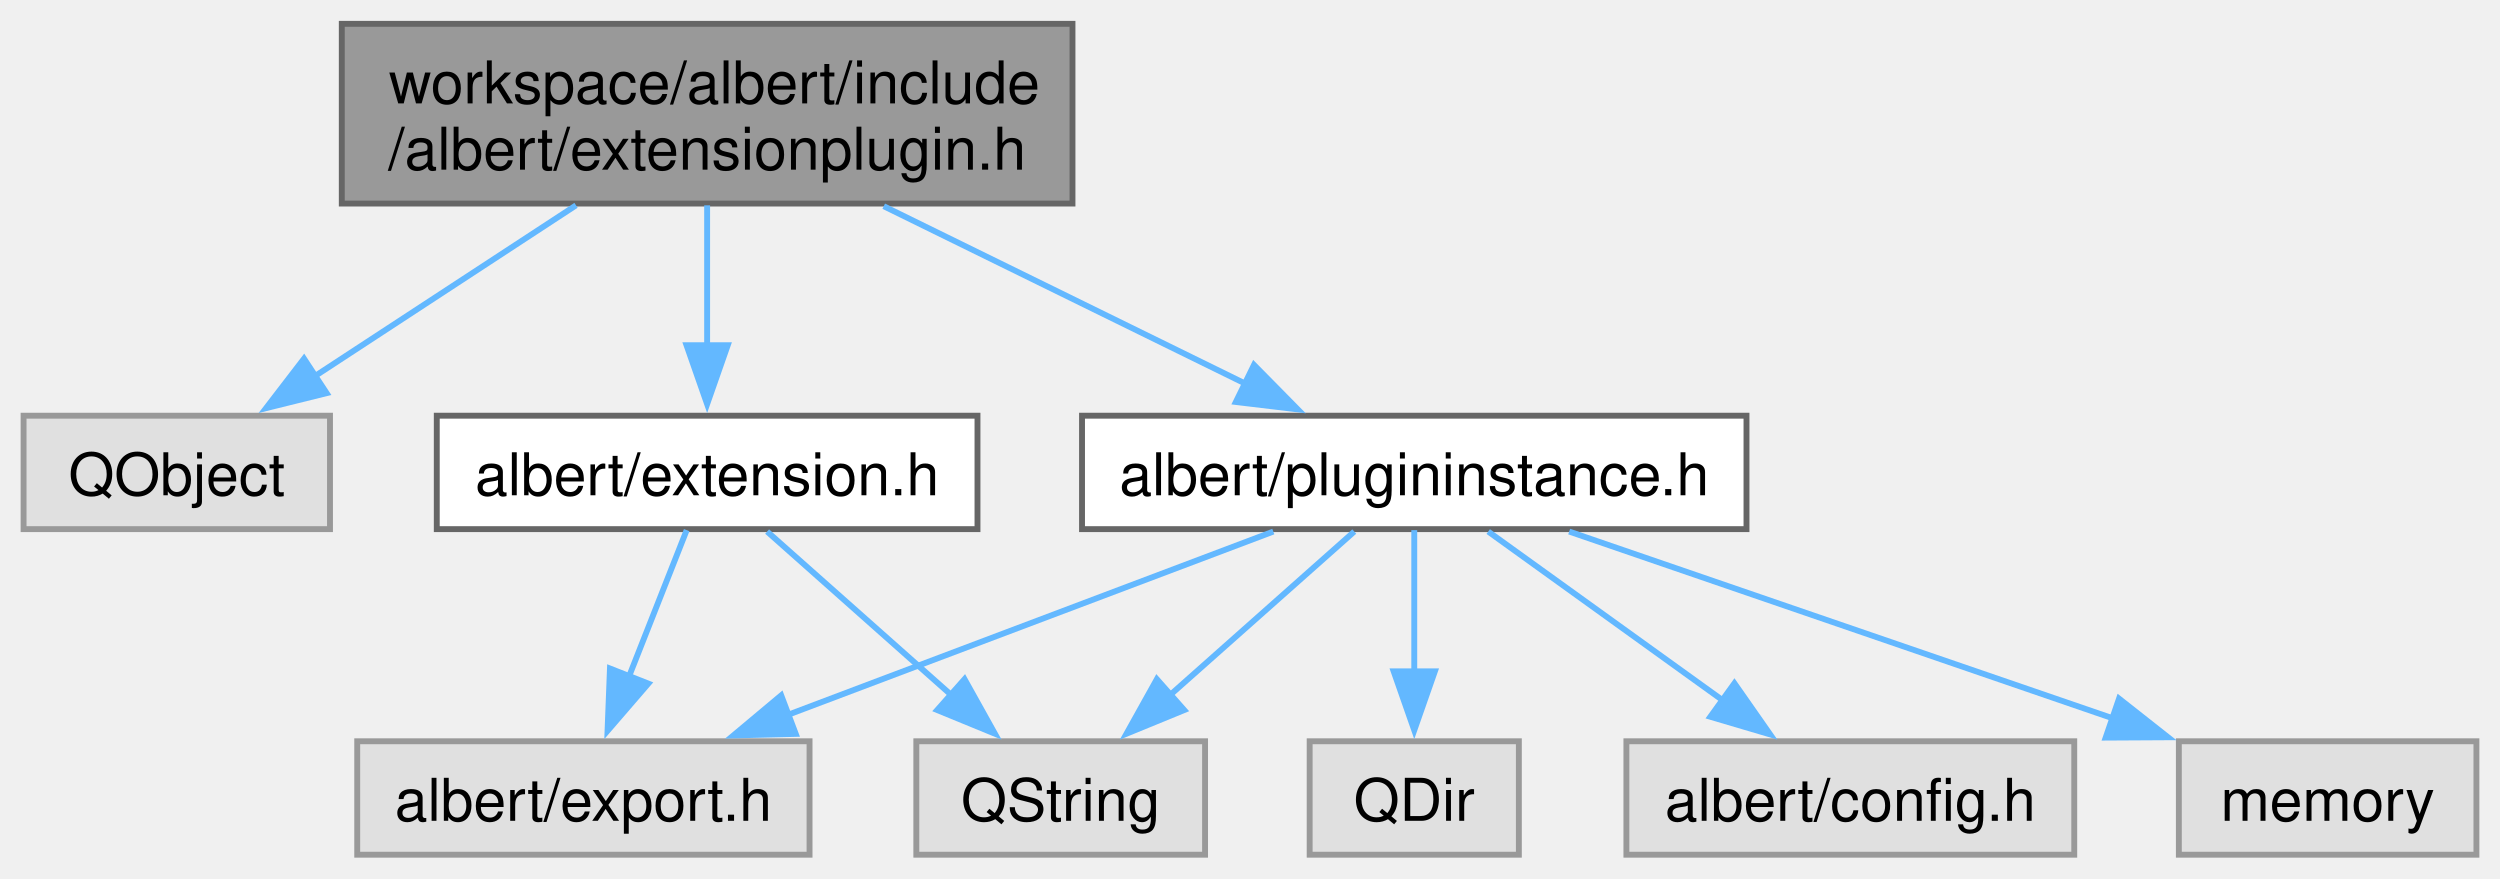
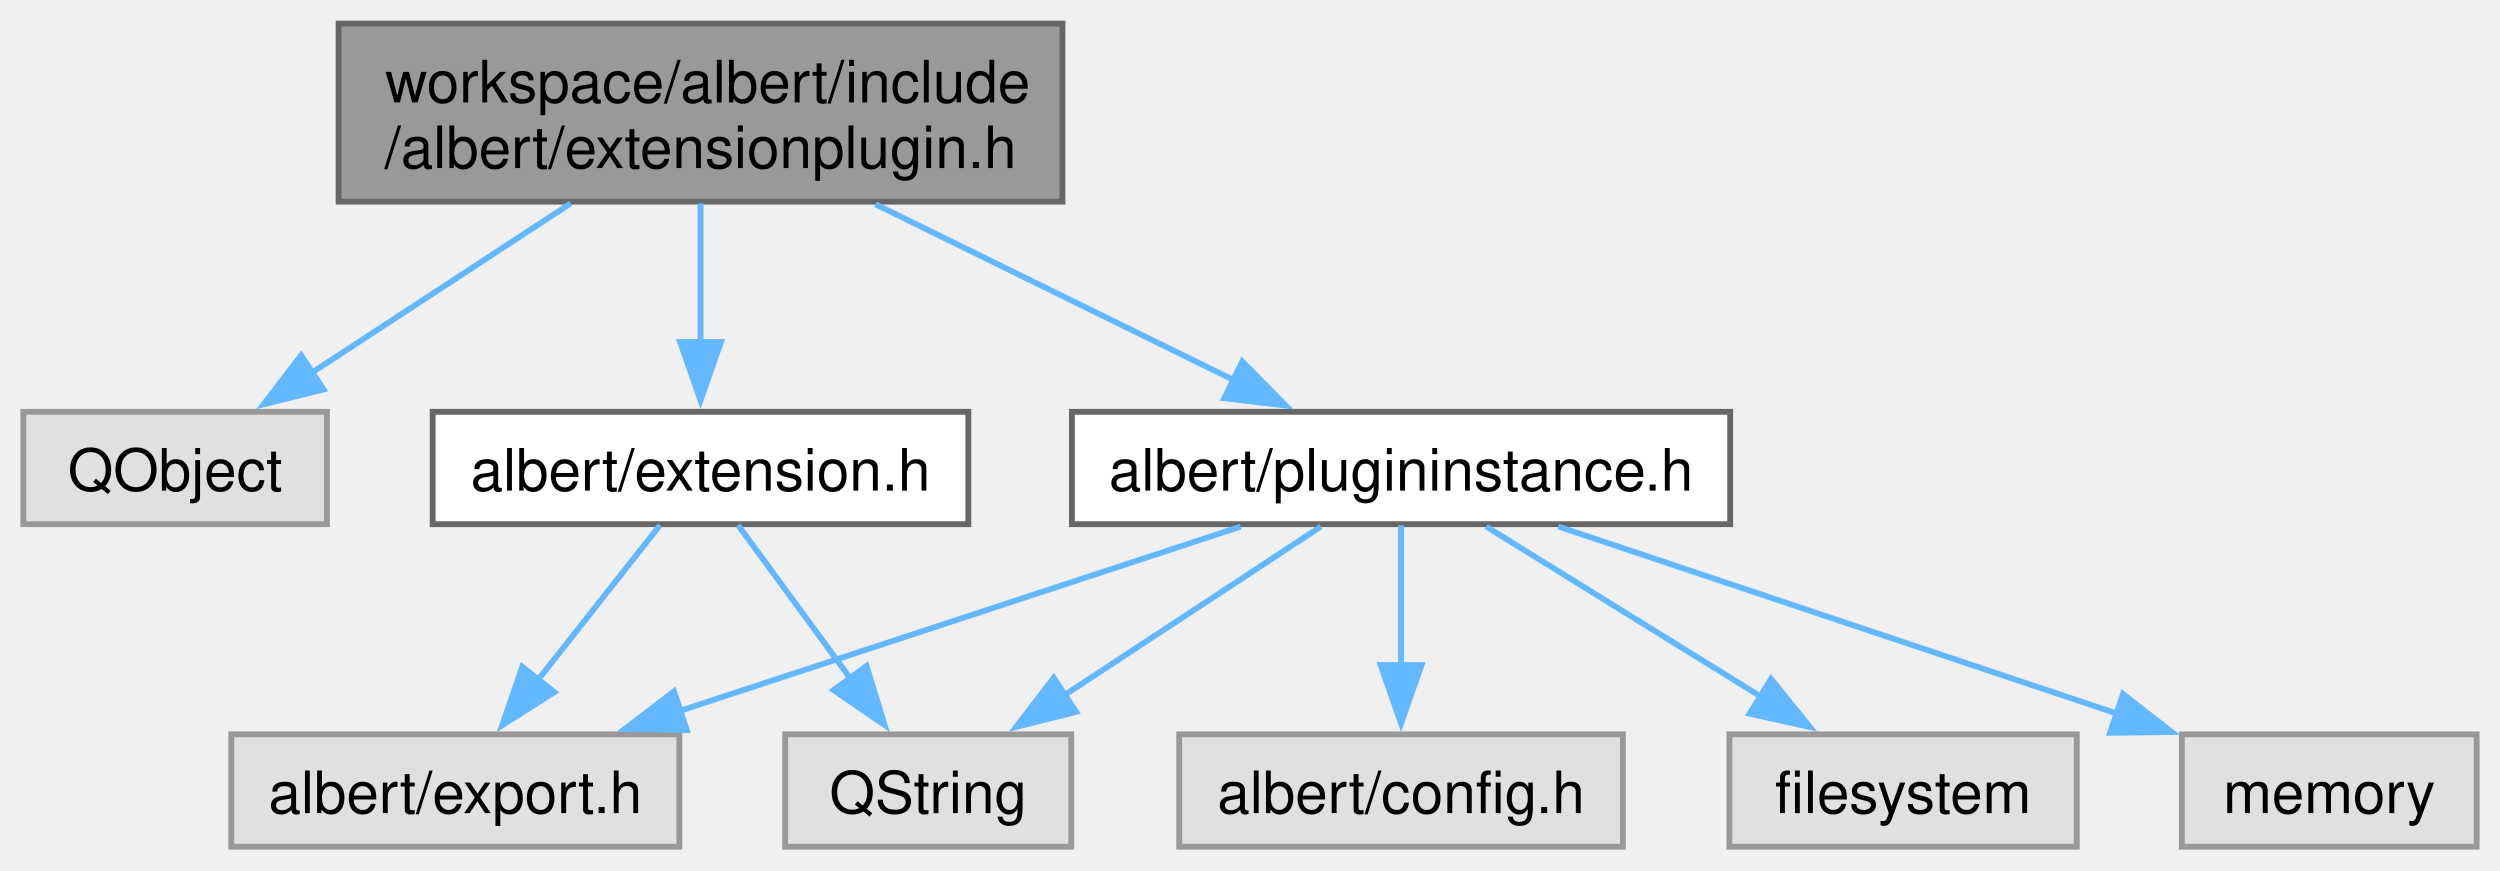
- <svg xmlns="http://www.w3.org/2000/svg" xmlns:xlink="http://www.w3.org/1999/xlink" width="424pt" height="149pt" viewBox="0.00 0.00 424.25 149.00">
+ <svg xmlns="http://www.w3.org/2000/svg" xmlns:xlink="http://www.w3.org/1999/xlink" width="428pt" height="149pt" viewBox="0.00 0.00 428.25 149.00">
  <g id="graph0" class="graph" transform="scale(1 1) rotate(0) translate(4 145)">
    <g id="Node000001" class="node">
      <g id="a_Node000001">
        <a xlink:title=" ">
          <polygon fill="#999999" stroke="#666666" points="178,-141 54,-141 54,-110.5 178,-110.5 178,-141" />
          <text text-anchor="start" x="62" y="-127.5" font-family="Helvetica,sans-Serif" font-size="10.00">workspace/albert/include</text>
          <text text-anchor="middle" x="116" y="-116.25" font-family="Helvetica,sans-Serif" font-size="10.00">/albert/extensionplugin.h</text>
        </a>
      </g>
    </g>
    <g id="Node000002" class="node">
      <g id="a_Node000002">
        <a xlink:title=" ">
          <polygon fill="#e0e0e0" stroke="#999999" points="52,-74.5 0,-74.5 0,-55.25 52,-55.25 52,-74.5" />
          <text text-anchor="middle" x="26" y="-61" font-family="Helvetica,sans-Serif" font-size="10.00">QObject</text>
        </a>
      </g>
    </g>
    <g id="edge1_Node000001_Node000002" class="edge">
      <g id="a_edge1_Node000001_Node000002">
        <a xlink:title=" ">
          <path fill="none" stroke="#63b8ff" d="M93.75,-110.2C80.18,-101.32 62.86,-89.99 49.13,-81.01" />
          <polygon fill="#63b8ff" stroke="#63b8ff" points="51.43,-78.33 41.14,-75.78 47.59,-84.18 51.43,-78.33" />
        </a>
      </g>
    </g>
    <g id="Node000003" class="node">
      <g id="a_Node000003">
        <a xlink:href="extension_8h.html" target="_top" xlink:title=" ">
          <polygon fill="white" stroke="#666666" points="161.88,-74.5 70.12,-74.5 70.12,-55.25 161.88,-55.25 161.88,-74.5" />
          <text text-anchor="middle" x="116" y="-61" font-family="Helvetica,sans-Serif" font-size="10.00">albert/extension.h</text>
        </a>
      </g>
    </g>
    <g id="edge2_Node000001_Node000003" class="edge">
      <g id="a_edge2_Node000001_Node000003">
        <a xlink:title=" ">
          <path fill="none" stroke="#63b8ff" d="M116,-110.2C116,-102.96 116,-94.09 116,-86.19" />
          <polygon fill="#63b8ff" stroke="#63b8ff" points="119.5,-86.46 116,-76.46 112.5,-86.46 119.5,-86.46" />
        </a>
      </g>
    </g>
    <g id="Node000006" class="node">
      <g id="a_Node000006">
        <a xlink:href="plugininstance_8h.html" target="_top" xlink:title=" ">
          <polygon fill="white" stroke="#666666" points="292.38,-74.5 179.62,-74.5 179.62,-55.25 292.38,-55.25 292.38,-74.5" />
          <text text-anchor="middle" x="236" y="-61" font-family="Helvetica,sans-Serif" font-size="10.00">albert/plugininstance.h</text>
        </a>
      </g>
    </g>
    <g id="edge5_Node000001_Node000006" class="edge">
      <g id="a_edge5_Node000001_Node000006">
        <a xlink:title=" ">
          <path fill="none" stroke="#63b8ff" d="M145.97,-110.05C164.77,-100.82 188.88,-89 207.41,-79.9" />
          <polygon fill="#63b8ff" stroke="#63b8ff" points="208.8,-83.12 216.24,-75.57 205.72,-76.83 208.8,-83.12" />
        </a>
      </g>
    </g>
    <g id="Node000004" class="node">
      <g id="a_Node000004">
        <a xlink:title=" ">
-           <polygon fill="#e0e0e0" stroke="#999999" points="200.5,-19.25 151.5,-19.25 151.5,0 200.5,0 200.5,-19.25" />
-           <text text-anchor="middle" x="176" y="-5.75" font-family="Helvetica,sans-Serif" font-size="10.00">QString</text>
+           <polygon fill="#e0e0e0" stroke="#999999" points="179.5,-19.25 130.5,-19.25 130.5,0 179.5,0 179.5,-19.25" />
+           <text text-anchor="middle" x="155" y="-5.75" font-family="Helvetica,sans-Serif" font-size="10.00">QString</text>
        </a>
      </g>
    </g>
    <g id="edge3_Node000003_Node000004" class="edge">
      <g id="a_edge3_Node000003_Node000004">
        <a xlink:title=" ">
-           <path fill="none" stroke="#63b8ff" d="M126.18,-54.84C134.76,-47.22 147.27,-36.12 157.6,-26.95" />
-           <polygon fill="#63b8ff" stroke="#63b8ff" points="159.68,-29.79 164.84,-20.53 155.04,-24.55 159.68,-29.79" />
+           <path fill="none" stroke="#63b8ff" d="M122.44,-55.08C127.66,-47.96 135.19,-37.68 141.69,-28.8" />
+           <polygon fill="#63b8ff" stroke="#63b8ff" points="144.44,-30.97 147.53,-20.83 138.79,-26.83 144.44,-30.97" />
        </a>
      </g>
    </g>
    <g id="Node000005" class="node">
      <g id="a_Node000005">
        <a xlink:title=" ">
-           <polygon fill="#e0e0e0" stroke="#999999" points="133.38,-19.25 56.62,-19.25 56.62,0 133.38,0 133.38,-19.25" />
-           <text text-anchor="middle" x="95" y="-5.75" font-family="Helvetica,sans-Serif" font-size="10.00">albert/export.h</text>
+           <polygon fill="#e0e0e0" stroke="#999999" points="112.38,-19.25 35.62,-19.25 35.62,0 112.38,0 112.38,-19.25" />
+           <text text-anchor="middle" x="74" y="-5.75" font-family="Helvetica,sans-Serif" font-size="10.00">albert/export.h</text>
        </a>
      </g>
    </g>
    <g id="edge4_Node000003_Node000005" class="edge">
      <g id="a_edge4_Node000003_Node000005">
        <a xlink:title=" ">
-           <path fill="none" stroke="#63b8ff" d="M112.53,-55.08C109.87,-48.34 106.1,-38.77 102.74,-30.24" />
-           <polygon fill="#63b8ff" stroke="#63b8ff" points="106.02,-29.04 99.1,-21.02 99.51,-31.6 106.02,-29.04" />
+           <path fill="none" stroke="#63b8ff" d="M109.06,-55.08C103.38,-47.88 95.16,-37.46 88.11,-28.51" />
+           <polygon fill="#63b8ff" stroke="#63b8ff" points="90.96,-26.48 82.02,-20.8 85.47,-30.82 90.96,-26.48" />
        </a>
      </g>
    </g>
-     <g id="edge7_Node000006_Node000004" class="edge">
-       <g id="a_edge7_Node000006_Node000004">
+     <g id="edge6_Node000006_Node000004" class="edge">
+       <g id="a_edge6_Node000006_Node000004">
        <a xlink:title=" ">
-           <path fill="none" stroke="#63b8ff" d="M225.82,-54.84C217.24,-47.22 204.73,-36.12 194.4,-26.95" />
-           <polygon fill="#63b8ff" stroke="#63b8ff" points="196.96,-24.55 187.16,-20.53 192.32,-29.79 196.96,-24.55" />
+           <path fill="none" stroke="#63b8ff" d="M222.26,-54.84C210.27,-46.96 192.63,-35.36 178.42,-26.02" />
+           <polygon fill="#63b8ff" stroke="#63b8ff" points="180.35,-23.1 170.07,-20.53 176.51,-28.95 180.35,-23.1" />
        </a>
      </g>
    </g>
-     <g id="edge9_Node000006_Node000005" class="edge">
-       <g id="a_edge9_Node000006_Node000005">
+     <g id="edge8_Node000006_Node000005" class="edge">
+       <g id="a_edge8_Node000006_Node000005">
        <a xlink:title=" ">
-           <path fill="none" stroke="#63b8ff" d="M212.08,-54.84C189.5,-46.31 155.36,-33.42 129.77,-23.76" />
-           <polygon fill="#63b8ff" stroke="#63b8ff" points="131.04,-20.5 120.45,-20.24 128.57,-27.04 131.04,-20.5" />
+           <path fill="none" stroke="#63b8ff" d="M208.52,-54.84C182.1,-46.16 141.94,-32.96 112.38,-23.24" />
+           <polygon fill="#63b8ff" stroke="#63b8ff" points="113.65,-19.97 103.05,-20.18 111.46,-26.62 113.65,-19.97" />
        </a>
      </g>
    </g>
    <g id="Node000007" class="node">
      <g id="a_Node000007">
        <a xlink:title=" ">
-           <polygon fill="#e0e0e0" stroke="#999999" points="253.75,-19.25 218.25,-19.25 218.25,0 253.75,0 253.75,-19.25" />
-           <text text-anchor="middle" x="236" y="-5.75" font-family="Helvetica,sans-Serif" font-size="10.00">QDir</text>
+           <polygon fill="#e0e0e0" stroke="#999999" points="274,-19.25 198,-19.25 198,0 274,0 274,-19.25" />
+           <text text-anchor="middle" x="236" y="-5.75" font-family="Helvetica,sans-Serif" font-size="10.00">albert/config.h</text>
        </a>
      </g>
    </g>
-     <g id="edge6_Node000006_Node000007" class="edge">
-       <g id="a_edge6_Node000006_Node000007">
+     <g id="edge7_Node000006_Node000007" class="edge">
+       <g id="a_edge7_Node000006_Node000007">
        <a xlink:title=" ">
          <path fill="none" stroke="#63b8ff" d="M236,-55.08C236,-48.57 236,-39.42 236,-31.12" />
          <polygon fill="#63b8ff" stroke="#63b8ff" points="239.5,-31.12 236,-21.12 232.5,-31.12 239.5,-31.12" />
        </a>
      </g>
    </g>
    <g id="Node000008" class="node">
      <g id="a_Node000008">
        <a xlink:title=" ">
-           <polygon fill="#e0e0e0" stroke="#999999" points="348,-19.25 272,-19.25 272,0 348,0 348,-19.25" />
-           <text text-anchor="middle" x="310" y="-5.75" font-family="Helvetica,sans-Serif" font-size="10.00">albert/config.h</text>
+           <polygon fill="#e0e0e0" stroke="#999999" points="351.75,-19.25 292.25,-19.25 292.25,0 351.75,0 351.75,-19.25" />
+           <text text-anchor="middle" x="322" y="-5.75" font-family="Helvetica,sans-Serif" font-size="10.00">filesystem</text>
        </a>
      </g>
    </g>
-     <g id="edge8_Node000006_Node000008" class="edge">
-       <g id="a_edge8_Node000006_Node000008">
+     <g id="edge9_Node000006_Node000008" class="edge">
+       <g id="a_edge9_Node000006_Node000008">
        <a xlink:title=" ">
-           <path fill="none" stroke="#63b8ff" d="M248.55,-54.84C259.46,-46.99 275.5,-35.45 288.46,-26.12" />
-           <polygon fill="#63b8ff" stroke="#63b8ff" points="290.33,-29.09 296.4,-20.41 286.24,-23.41 290.33,-29.09" />
+           <path fill="none" stroke="#63b8ff" d="M250.59,-54.84C263.44,-46.89 282.41,-35.14 297.57,-25.75" />
+           <polygon fill="#63b8ff" stroke="#63b8ff" points="299.39,-28.74 306.05,-20.5 295.71,-22.79 299.39,-28.74" />
        </a>
      </g>
    </g>
    <g id="Node000009" class="node">
      <g id="a_Node000009">
        <a xlink:title=" ">
-           <polygon fill="#e0e0e0" stroke="#999999" points="416.25,-19.25 365.75,-19.25 365.75,0 416.25,0 416.25,-19.25" />
-           <text text-anchor="middle" x="391" y="-5.75" font-family="Helvetica,sans-Serif" font-size="10.00">memory</text>
+           <polygon fill="#e0e0e0" stroke="#999999" points="420.25,-19.25 369.75,-19.25 369.75,0 420.25,0 420.25,-19.25" />
+           <text text-anchor="middle" x="395" y="-5.75" font-family="Helvetica,sans-Serif" font-size="10.00">memory</text>
        </a>
      </g>
    </g>
    <g id="edge10_Node000006_Node000009" class="edge">
      <g id="a_edge10_Node000006_Node000009">
        <a xlink:title=" ">
-           <path fill="none" stroke="#63b8ff" d="M262.29,-54.84C287.68,-46.12 326.35,-32.84 354.67,-23.1" />
-           <polygon fill="#63b8ff" stroke="#63b8ff" points="355.6,-26.49 363.92,-19.93 353.33,-19.87 355.6,-26.49" />
+           <path fill="none" stroke="#63b8ff" d="M262.97,-54.84C289.37,-46 329.75,-32.48 358.91,-22.71" />
+           <polygon fill="#63b8ff" stroke="#63b8ff" points="359.67,-26.15 368.04,-19.65 357.45,-19.51 359.67,-26.15" />
        </a>
      </g>
    </g>
  </g>
</svg>
